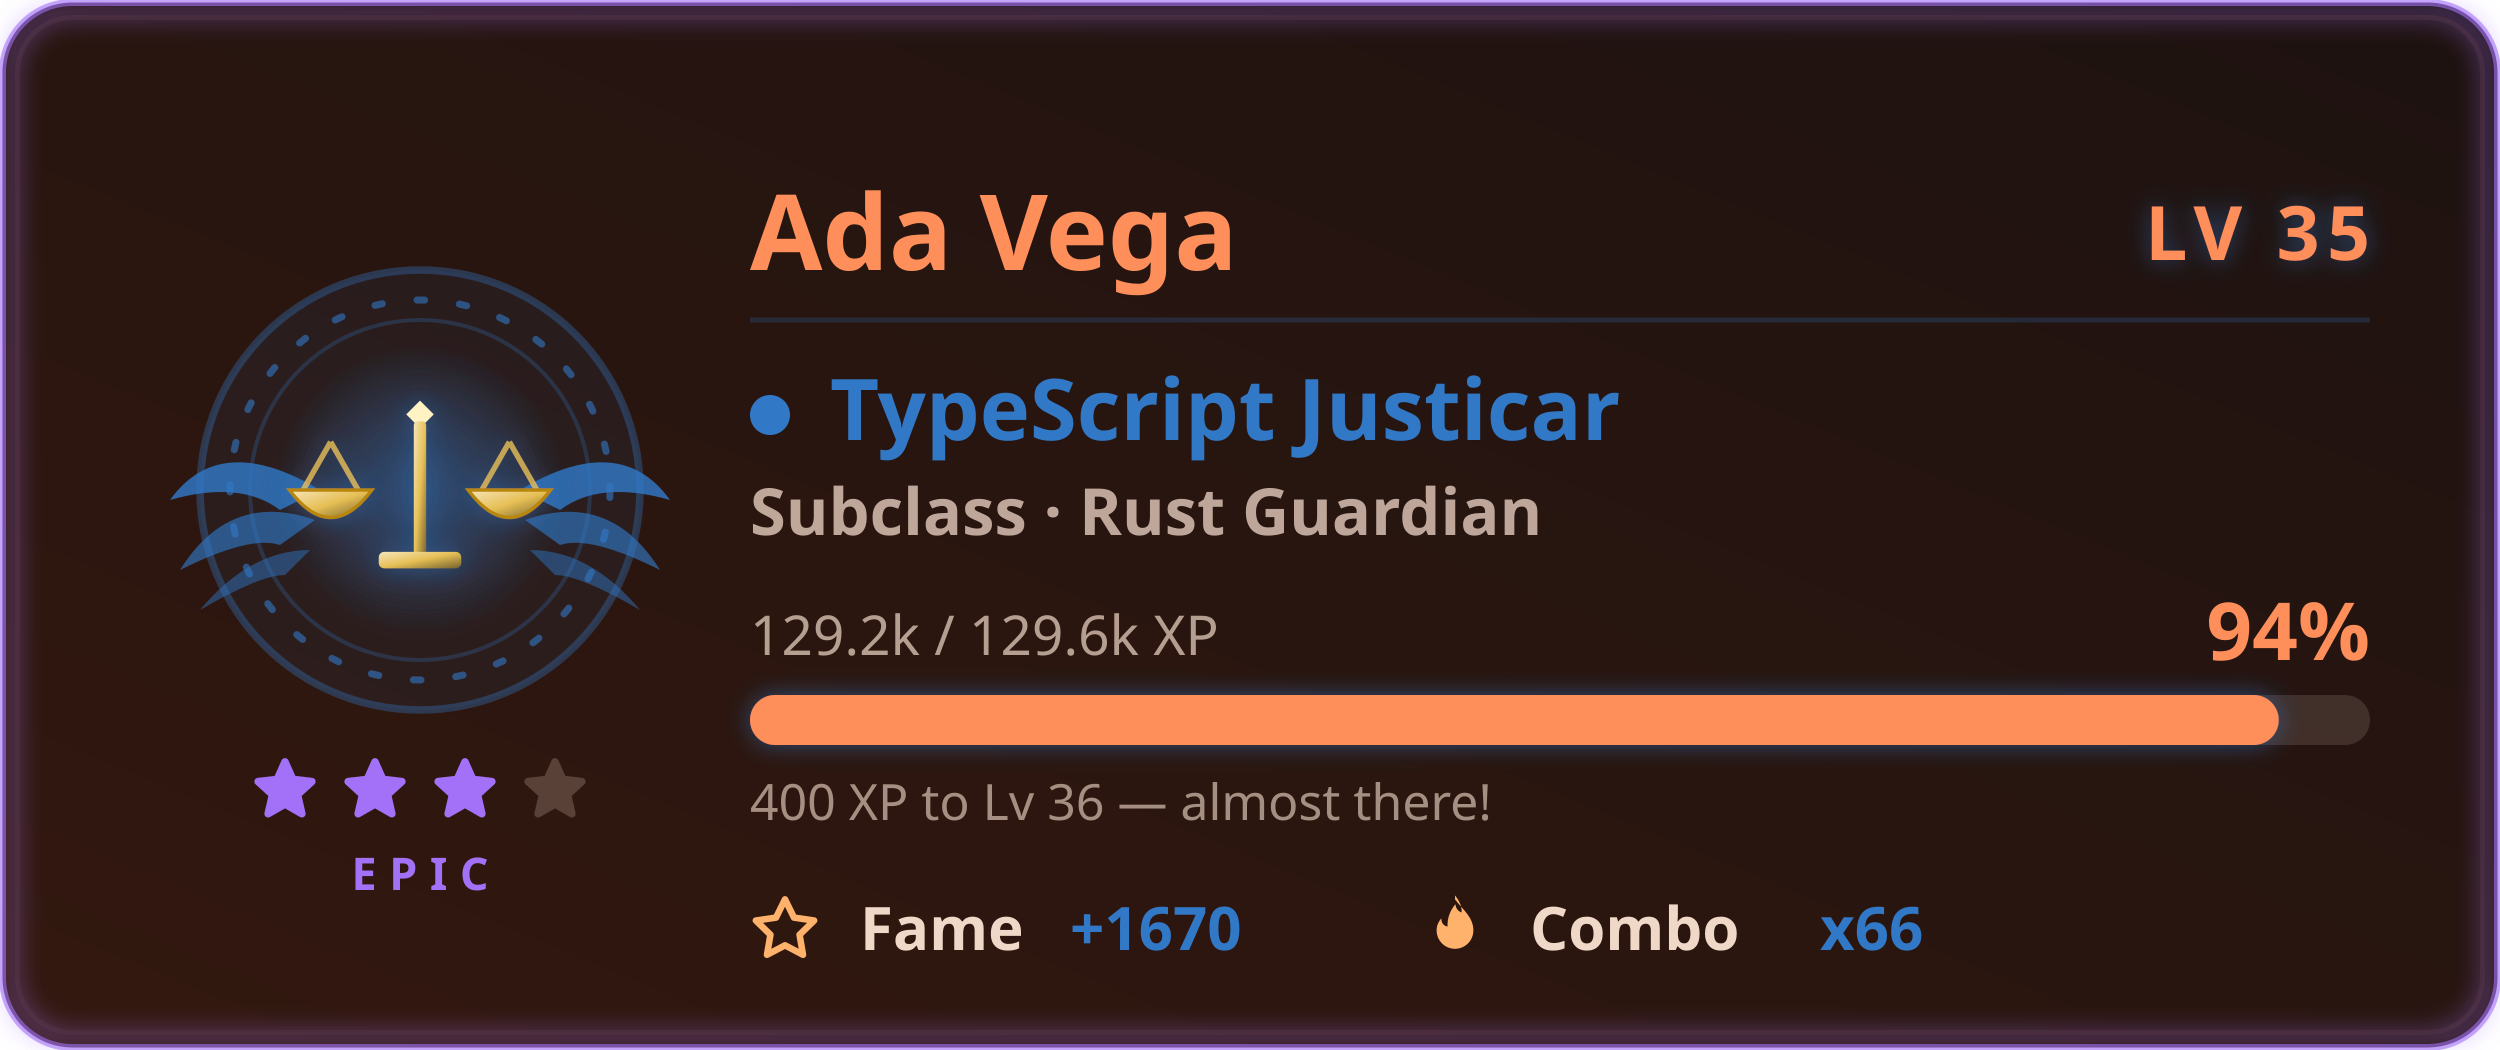
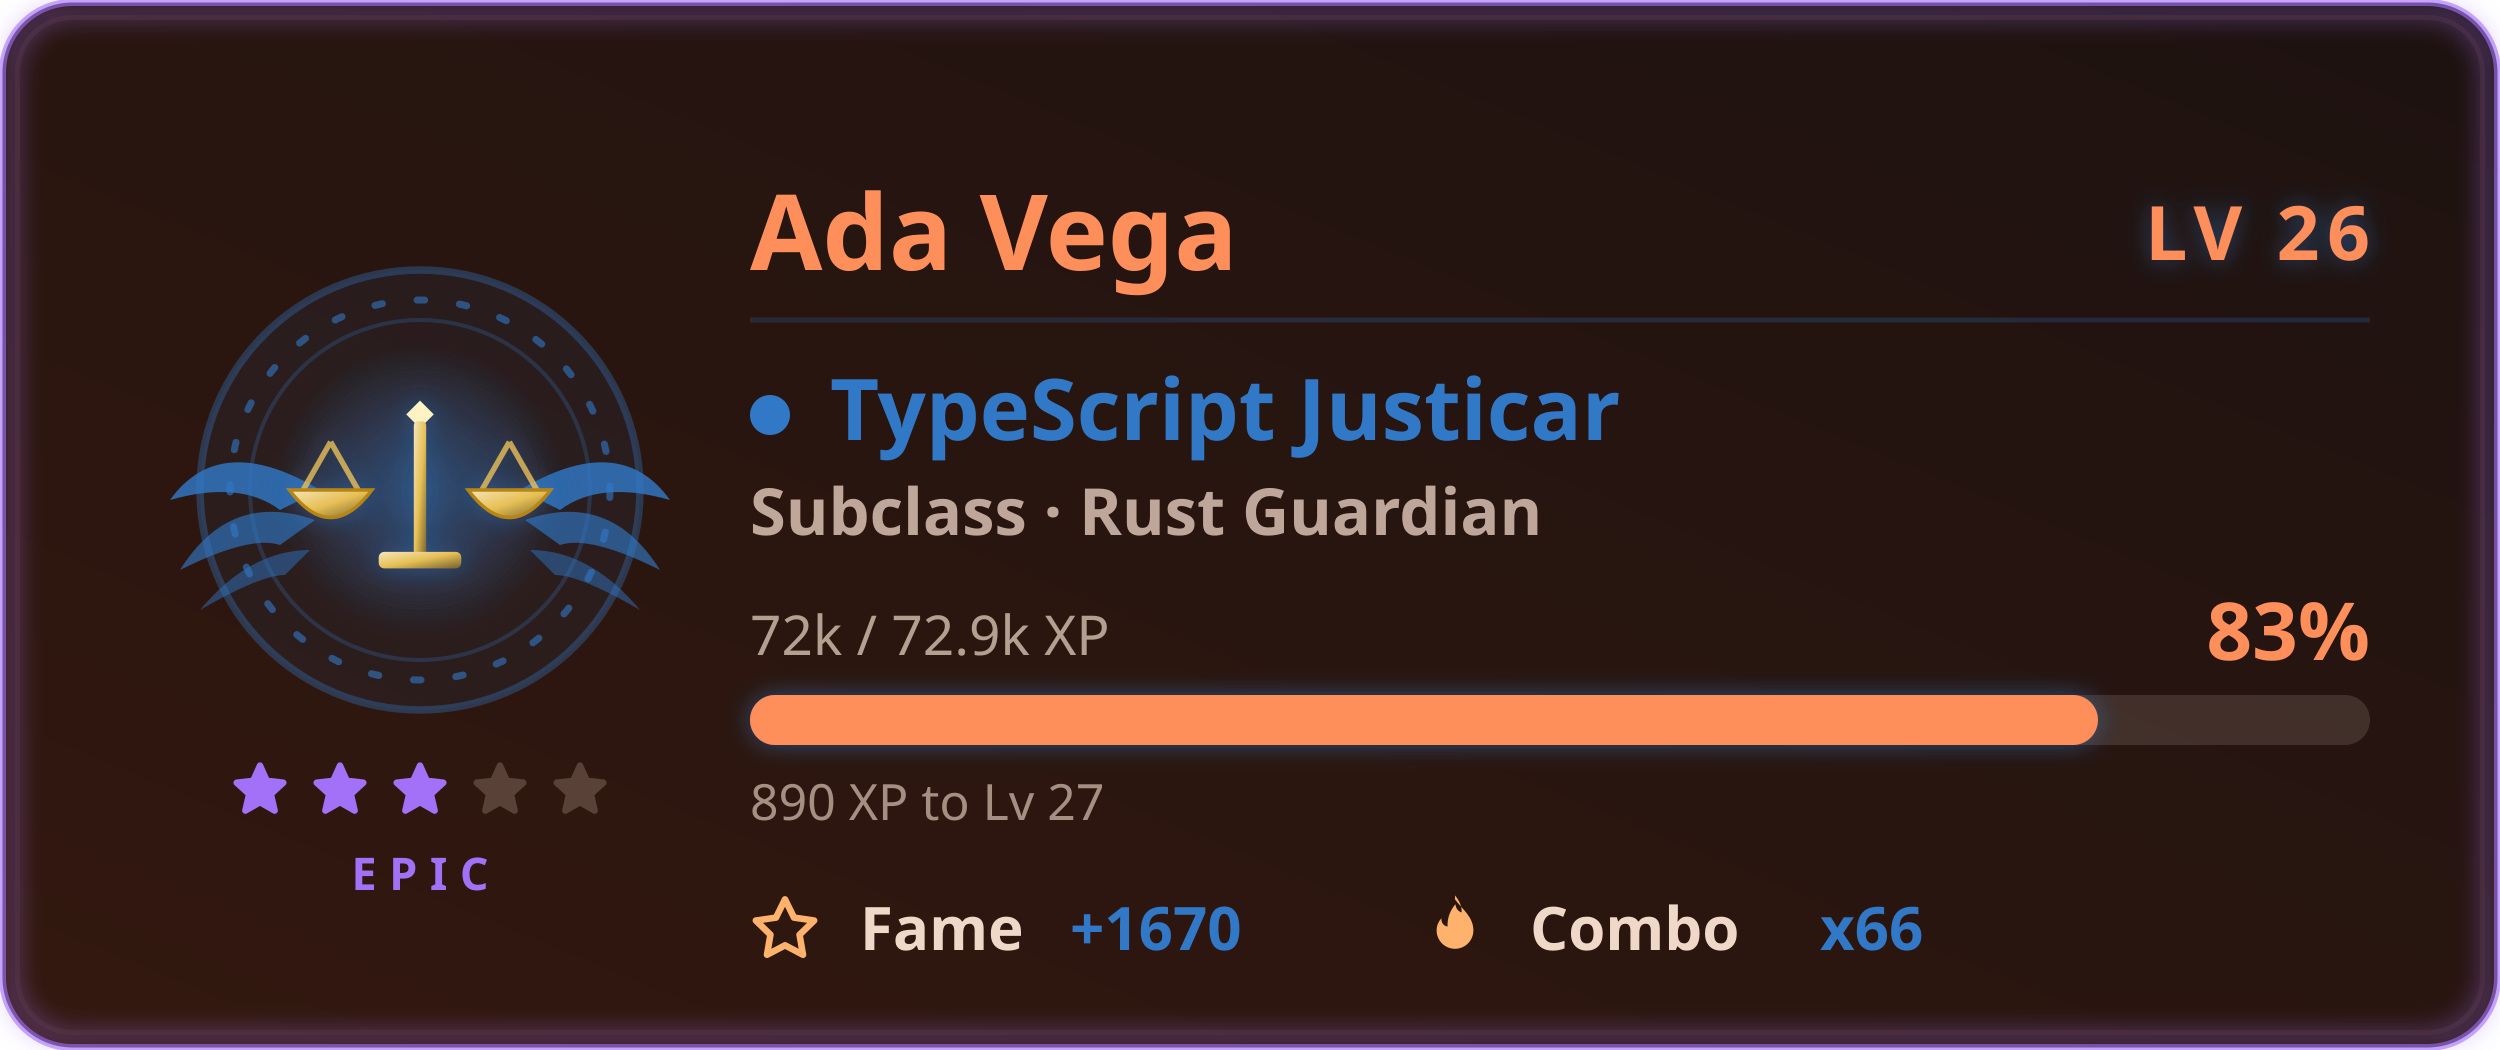
<svg xmlns="http://www.w3.org/2000/svg" width="500" height="210" viewBox="0 0 500 210" role="img" aria-labelledby="card-title-a11y card-desc-a11y">
  <style>
text { font-family: 'Segoe UI', Ubuntu, 'Helvetica Neue', sans-serif; }
.title { font-size: 18px; font-weight: 600; fill: #ff8f5a; }
.title-icon { fill: #ff8f5a; }
.icon { fill: #ffb26b; }


.gl-name { font-size: 21px; font-weight: 700; fill: #ff8f5a; }
.gl-lvl { font-size: 15px; font-weight: 800; letter-spacing: 1.5px; fill: #ff8f5a; }
.gl-class { font-size: 17px; font-weight: 700; fill: #3178c6; }
.gl-sub { font-size: 13px; font-weight: 600; fill: #f0d8c8; opacity: 0.75; }
.gl-meta { font-size: 11px; fill: #f0d8c8; opacity: 0.7; }
.gl-pct { font-size: 16px; font-weight: 800; fill: #ff8f5a; }
.gl-chip-label { font-size: 12px; font-weight: 600; fill: #f0d8c8; }
.gl-chip-value { font-size: 12px; font-weight: 800; fill: #3178c6; }
.gl-hint { font-size: 10px; fill: #f0d8c8; opacity: 0.62; }
.gl-rarity { font-size: 9px; font-weight: 700; letter-spacing: 2.5px; fill: #a371f7; }

</style>
  <defs>
    <linearGradient id="card-bg" x1="0" y1="0" x2="1" y2="1" gradientTransform="rotate(90, 0.5, 0.5)">
      <stop offset="0.0%" stop-color="#1d1210" />
      <stop offset="100.0%" stop-color="#33180f" />
    </linearGradient>
    <filter id="card-glow" x="-50%" y="-50%" width="200%" height="200%">
      <feGaussianBlur in="SourceGraphic" stdDeviation="3" result="blur" />
      <feFlood flood-color="#ff6e40" flood-opacity="0.55" result="tint" />
      <feComposite in="tint" in2="blur" operator="in" result="softGlow" />
      <feMerge>
        <feMergeNode in="softGlow" />
        <feMergeNode in="SourceGraphic" />
      </feMerge>
    </filter>
    <filter id="gl-glow" x="-60%" y="-60%" width="220%" height="220%">
      <feGaussianBlur in="SourceGraphic" stdDeviation="2.4" result="b" />
      <feFlood flood-color="#3178c6" flood-opacity="0.55" result="t" />
      <feComposite in="t" in2="b" operator="in" result="g" />
      <feMerge>
        <feMergeNode in="g" />
        <feMergeNode in="SourceGraphic" />
      </feMerge>
    </filter>
    <filter id="gl-rarity" x="-20%" y="-20%" width="140%" height="140%">
      <feGaussianBlur stdDeviation="2.4" />
    </filter>
  </defs>
  <rect x="0.5" y="0.5" width="499" height="209" rx="14" fill="url(#card-bg)" stroke="#a371f7" stroke-width="1.4" stroke-opacity="0.6" />
  <rect x="3.5" y="3.5" width="493" height="203" rx="11" fill="none" stroke="#4a2c22" stroke-opacity="0.4" />
  <rect x="2" y="2" width="496" height="206" rx="13" fill="none" stroke="#a371f7" stroke-width="3.5" stroke-opacity="0.4" filter="url(#gl-rarity)" />
  <g class="fade">
    <g class="">
      <g class="flourish">
        <g transform="translate(84,0)">
          <g transform="translate(0,98)" fill="#3178c6">
            <path d="M20 0 Q 40 -12 50 2 Q 36 -2 28 4 Z" opacity="0.82" />
            <path d="M21 6 Q 38 0 48 16 Q 34 9 28 11 Z" opacity="0.64" />
            <path d="M22 12 Q 34 12 44 24 Q 32 17 27 17 Z" opacity="0.48" />
          </g>
        </g>
        <g transform="translate(84,0) scale(-1,1)">
          <g transform="translate(0,98)" fill="#3178c6">
            <path d="M20 0 Q 40 -12 50 2 Q 36 -2 28 4 Z" opacity="0.82" />
            <path d="M21 6 Q 38 0 48 16 Q 34 9 28 11 Z" opacity="0.64" />
            <path d="M22 12 Q 34 12 44 24 Q 32 17 27 17 Z" opacity="0.48" />
          </g>
        </g>
      </g>
      <circle cx="84" cy="98" r="44" fill="#3178c6" fill-opacity="0.08" stroke="#3178c6" stroke-opacity="0.35" stroke-width="1.5" />
      <g class="">
        <circle cx="84" cy="98" r="38" fill="none" stroke="#3178c6" stroke-opacity="0.6" stroke-width="1.4" stroke-dasharray="1.5 7" stroke-linecap="round" />
        <circle cx="84" cy="98" r="34" fill="none" stroke="#3178c6" stroke-opacity="0.25" stroke-width="0.8" />
      </g>
      <g class="" filter="url(#gl-glow)">
        <svg class="" x="51" y="65" width="66" height="66" viewBox="0 0 48 48" aria-hidden="true">
          <defs>
            <radialGradient id="tsHalo" cx="0.5" cy="0.5" r="0.5">
              <stop offset="0" stop-color="#3178c6" stop-opacity="0.42" />
              <stop offset="1" stop-color="#3178c6" stop-opacity="0" />
            </radialGradient>
            <linearGradient id="tsMetal" x1="0" y1="0" x2="1" y2="1">
              <stop offset="0" stop-color="#f5e5bb" />
              <stop offset="0.5" stop-color="#e6bf55" />
              <stop offset="1" stop-color="#73602b" />
            </linearGradient>
          </defs>
          <circle cx="24" cy="24" r="21" fill="url(#tsHalo)" />
          <path d="M24 11 l2 2 l-2 2 l-2 -2 Z" fill="#fff3c4" />
          <rect x="23.1" y="14" width="1.8" height="21" rx="0.6" fill="url(#tsMetal)" />
          <rect x="18" y="33" width="12" height="2.4" rx="0.8" fill="url(#tsMetal)" />
          <path d="M9 17 H39" stroke="url(#tsMetal)" stroke-width="2.2" stroke-linecap="round" />
          <g stroke="#e6bf55" stroke-width="0.8" stroke-opacity="0.8">
            <path d="M11 17 L7 24 M11 17 L15 24 M37 17 L33 24 M37 17 L41 24" />
          </g>
          <g transform="translate(5 24)">
            <path d="M0 0 Q6 8 12 0 Z" fill="url(#tsMetal)" stroke="#b8860b" stroke-width="0.5" />
          </g>
          <g transform="translate(31 24)">
            <path d="M0 0 Q6 8 12 0 Z" fill="url(#tsMetal)" stroke="#b8860b" stroke-width="0.5" />
          </g>
        </svg>
      </g>
    </g>
    <g>
-       <g class="" transform="translate(49.5, 150.5) scale(0.625)" fill="#a371f7" stroke="#a371f7" stroke-width="2.4" stroke-linejoin="round" stroke-linecap="round" opacity="1">
+       <g class="" transform="translate(45.5, 151.5) scale(0.5416667)" fill="#a371f7" stroke="#a371f7" stroke-width="2.4" stroke-linejoin="round" stroke-linecap="round" opacity="1">
        <path d="M12 3 L14.5 8.6 L20.6 9.3 L16 13.5 L17.4 19.6 L12 16.5 L6.6 19.6 L8 13.5 L3.4 9.3 L9.5 8.6 Z" />
      </g>
-       <g class="" transform="translate(67.5, 150.5) scale(0.625)" fill="#a371f7" stroke="#a371f7" stroke-width="2.4" stroke-linejoin="round" stroke-linecap="round" opacity="1">
+       <g class="" transform="translate(61.5, 151.5) scale(0.5416667)" fill="#a371f7" stroke="#a371f7" stroke-width="2.4" stroke-linejoin="round" stroke-linecap="round" opacity="1">
        <path d="M12 3 L14.5 8.6 L20.6 9.3 L16 13.5 L17.4 19.6 L12 16.5 L6.6 19.6 L8 13.5 L3.4 9.3 L9.5 8.6 Z" />
      </g>
-       <g class="" transform="translate(85.5, 150.5) scale(0.625)" fill="#a371f7" stroke="#a371f7" stroke-width="2.4" stroke-linejoin="round" stroke-linecap="round" opacity="1">
+       <g class="" transform="translate(77.5, 151.5) scale(0.5416667)" fill="#a371f7" stroke="#a371f7" stroke-width="2.4" stroke-linejoin="round" stroke-linecap="round" opacity="1">
        <path d="M12 3 L14.5 8.6 L20.6 9.3 L16 13.5 L17.4 19.6 L12 16.5 L6.6 19.6 L8 13.5 L3.4 9.3 L9.5 8.6 Z" />
      </g>
-       <g class="" transform="translate(103.5, 150.5) scale(0.625)" fill="#f0d8c8" stroke="#f0d8c8" stroke-width="2.4" stroke-linejoin="round" stroke-linecap="round" opacity="0.22">
+       <g class="" transform="translate(93.5, 151.5) scale(0.5416667)" fill="#f0d8c8" stroke="#f0d8c8" stroke-width="2.4" stroke-linejoin="round" stroke-linecap="round" opacity="0.22">
+         <path d="M12 3 L14.5 8.6 L20.6 9.3 L16 13.5 L17.4 19.6 L12 16.5 L6.6 19.6 L8 13.5 L3.4 9.3 L9.5 8.6 Z" />
+       </g>
+       <g class="" transform="translate(109.5, 151.5) scale(0.5416667)" fill="#f0d8c8" stroke="#f0d8c8" stroke-width="2.4" stroke-linejoin="round" stroke-linecap="round" opacity="0.22">
        <path d="M12 3 L14.5 8.6 L20.6 9.3 L16 13.5 L17.4 19.6 L12 16.5 L6.6 19.6 L8 13.5 L3.4 9.3 L9.5 8.6 Z" />
      </g>
    </g>
    <text class="gl-rarity" x="84" y="178" text-anchor="middle">EPIC</text>
  </g>
  <g class="fade" style="animation-delay:.15s">
    <text class="gl-name" x="150" y="54">Ada Vega</text>
-     <text class="gl-lvl glow-pulse" x="474" y="52" text-anchor="end" filter="url(#gl-glow)">LV 35</text>
+     <text class="gl-lvl glow-pulse" x="474" y="52" text-anchor="end" filter="url(#gl-glow)">LV 26</text>
    <line x1="150" y1="64" x2="474" y2="64" stroke="#3178c6" stroke-opacity="0.22" stroke-width="1" />
    <circle cx="154" cy="83" r="4" fill="#3178c6" />
    <text class="gl-class" x="166" y="88">TypeScript Justicar</text>
    <text class="gl-sub" x="150" y="107">Subclass · Rust Guardian</text>
-     <text class="gl-meta" x="150" y="131">129.2k / 129.6k XP</text>
-     <text class="gl-pct " x="474" y="132" text-anchor="end">94%</text>
+     <text class="gl-meta" x="150" y="131">72k / 72.9k XP</text>
+     <text class="gl-pct " x="474" y="132" text-anchor="end">83%</text>
    <rect x="150" y="139" width="324" height="10" rx="5" fill="#f0d8c8" fill-opacity="0.14" />
-     <rect class="xp-fill " x="150" y="139" width="305.746" height="10" rx="5" fill="#ff8f5a" filter="url(#gl-glow)" />
-     <text class="gl-hint" x="150" y="164">400 XP to Lv 36 — almost there!</text>
+     <rect class="xp-fill " x="150" y="139" width="269.592" height="10" rx="5" fill="#ff8f5a" filter="url(#gl-glow)" />
+     <text class="gl-hint" x="150" y="164">890 XP to Lv 27</text>
    <g transform="translate(150, 190)">
      <svg class="icon" x="0" y="-11" width="14" height="14" viewBox="0 0 16 16" aria-hidden="true">
        <path fill-rule="evenodd" d="M8 .25a.75.75 0 0 1 .673.418l1.882 3.815 4.21.612a.75.75 0 0 1 .416 1.279l-3.046 2.97.719 4.192a.75.75 0 0 1-1.088.791L8 12.347l-3.766 1.98a.75.75 0 0 1-1.088-.79l.72-4.194L.818 6.374a.75.75 0 0 1 .416-1.28l4.21-.611L7.327.668A.75.75 0 0 1 8 .25zm0 2.445L6.615 5.5a.75.75 0 0 1-.564.41l-3.097.45 2.24 2.184a.75.75 0 0 1 .216.664l-.528 3.084 2.769-1.456a.75.75 0 0 1 .698 0l2.77 1.456-.53-3.084a.75.75 0 0 1 .216-.664l2.24-2.183-3.096-.45a.75.75 0 0 1-.564-.41L8 2.694v.001z" />
      </svg>
      <text class="gl-chip-label" x="22" y="0">Fame</text>
      <text class="gl-chip-value" x="64" y="0">+1670</text>
    </g>
    <g transform="translate(284, 190)">
      <svg class="icon" x="0" y="-11" width="14" height="14" viewBox="0 0 16 16" aria-hidden="true">
        <path fill-rule="evenodd" d="M8 1c1.7 2.3 4.2 4 4.2 7.1a4.2 4.2 0 0 1-8.4 0c0-1.1.4-2 1.1-2.8-.1 1 .5 1.8 1.4 1.9-.1-1.9.6-3.7 1.8-5.1.1 1 .6 1.6 1.4 1.9.1-1.4-.5-2.7-1.5-3.9z" />
      </svg>
      <text class="gl-chip-label" x="22" y="0">Combo</text>
      <text class="gl-chip-value" x="80" y="0">x66</text>
    </g>
  </g>
</svg>
